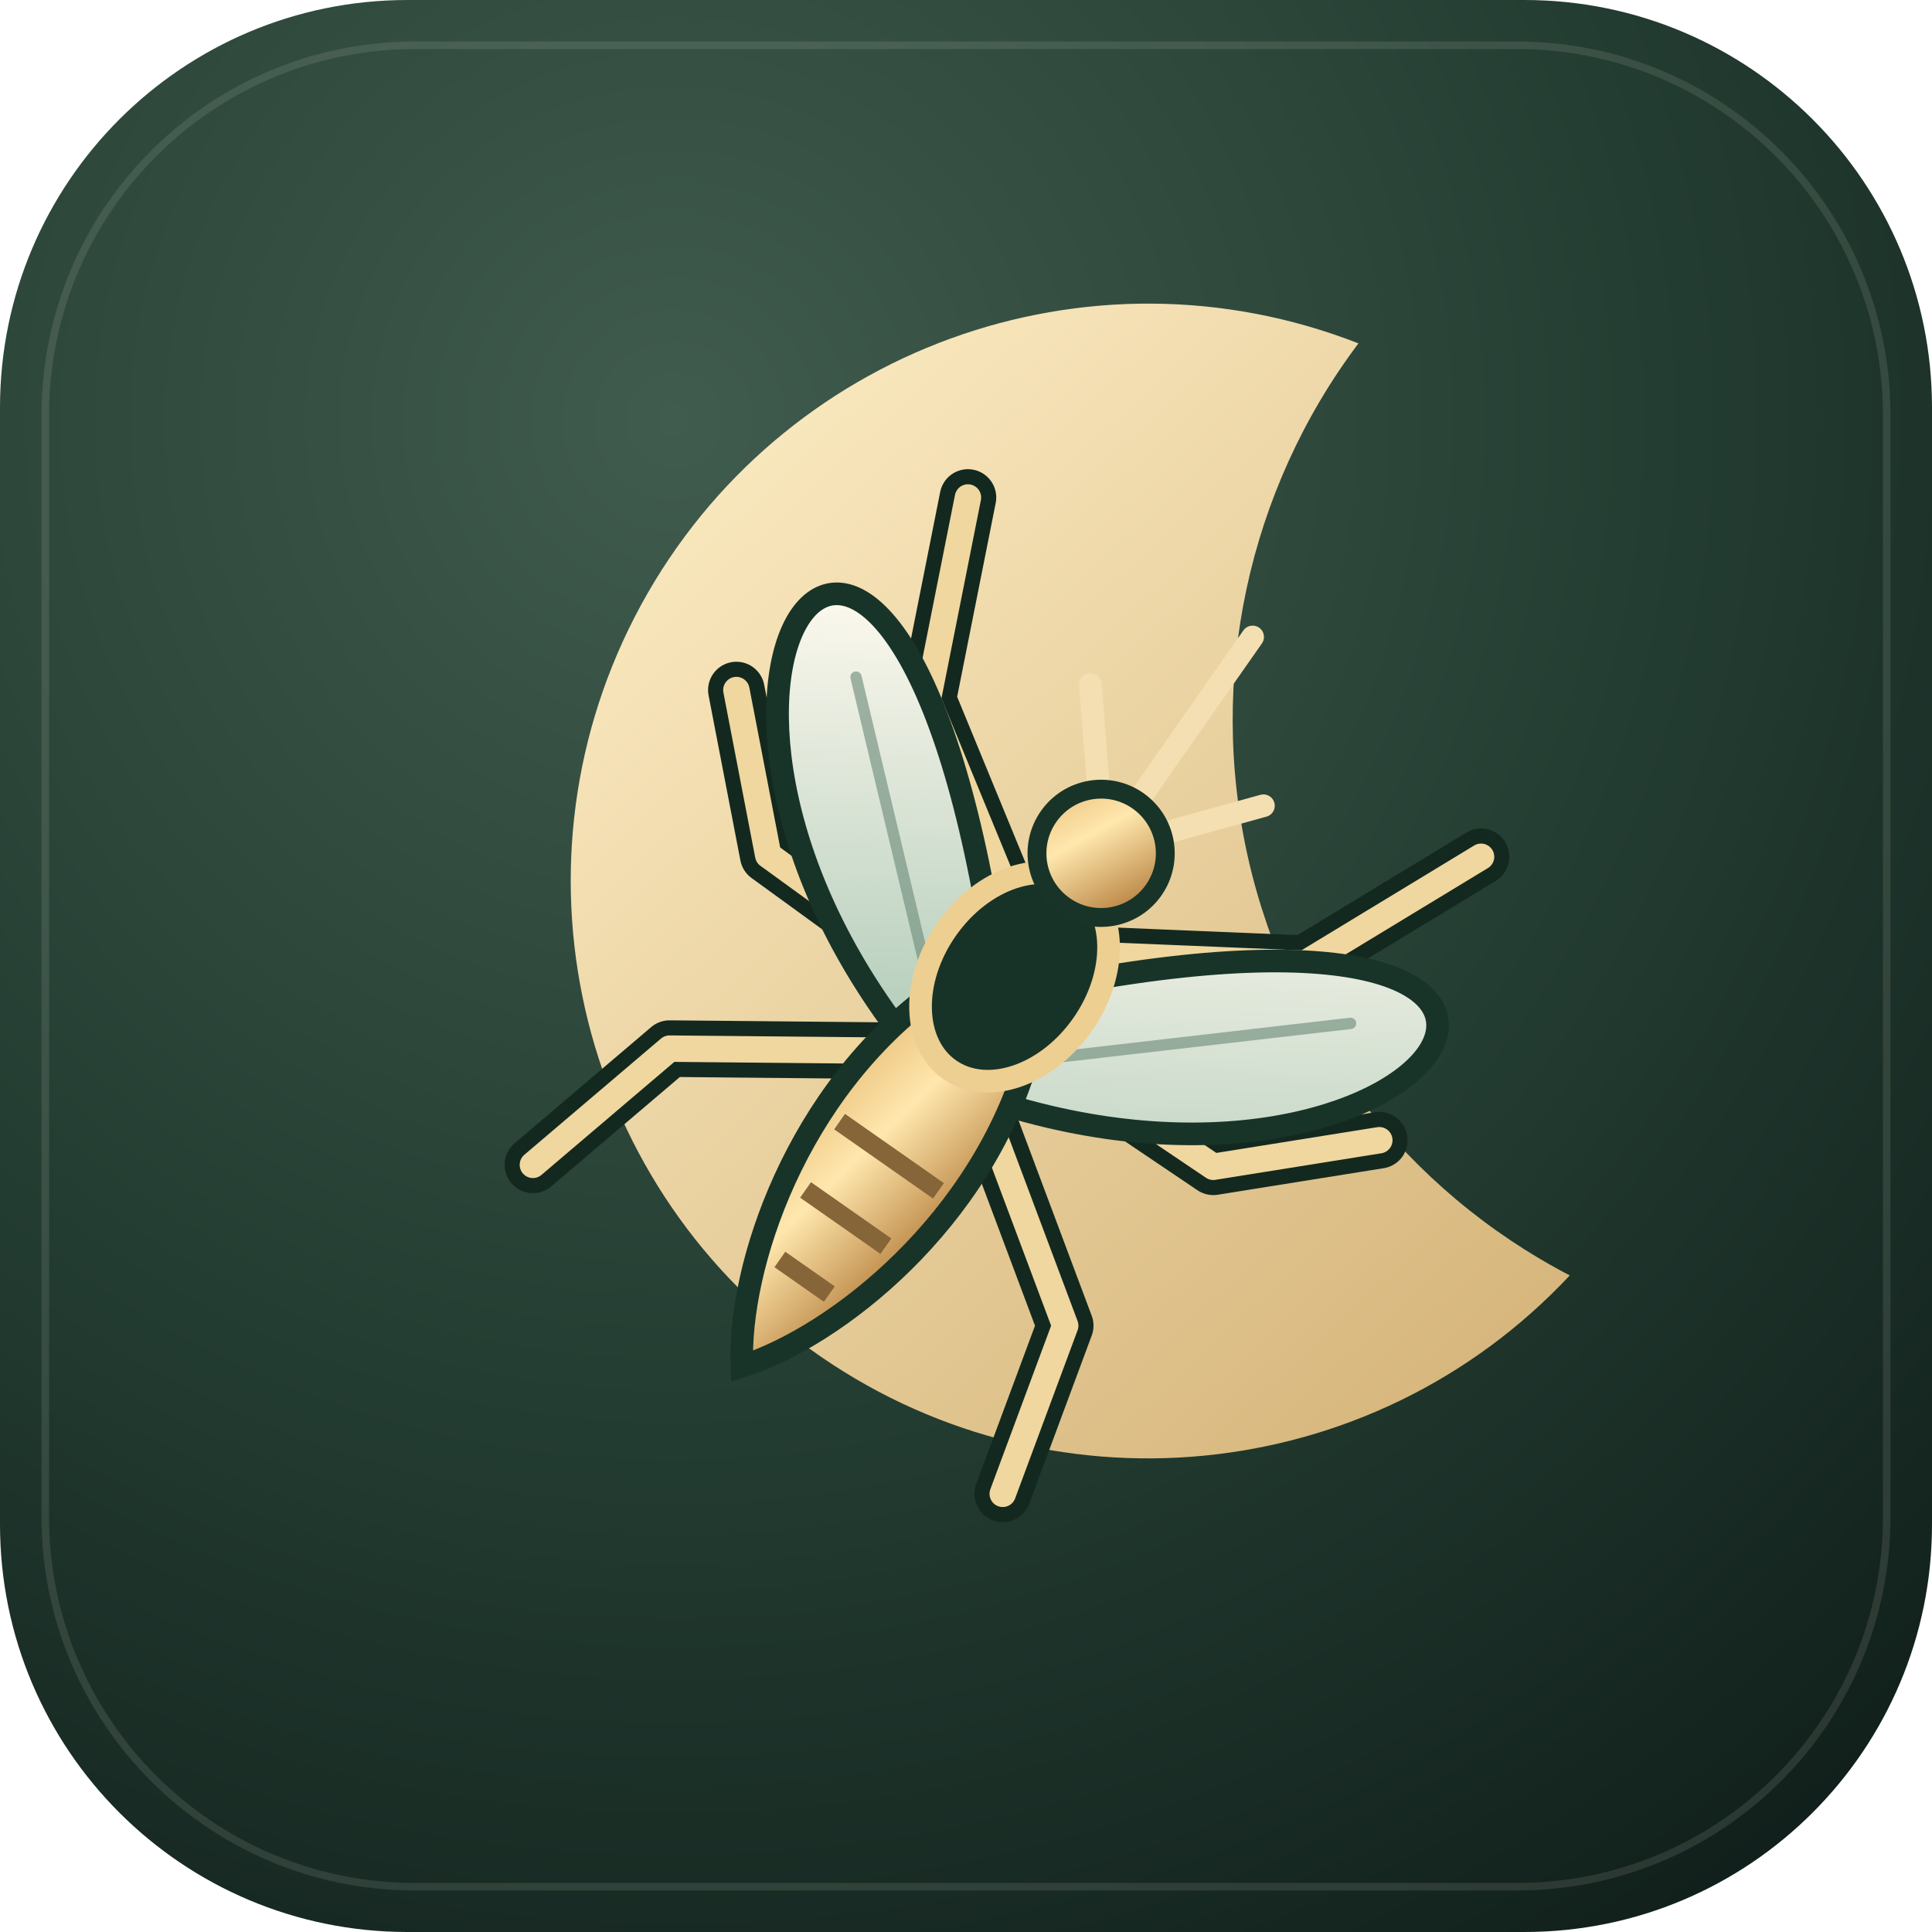
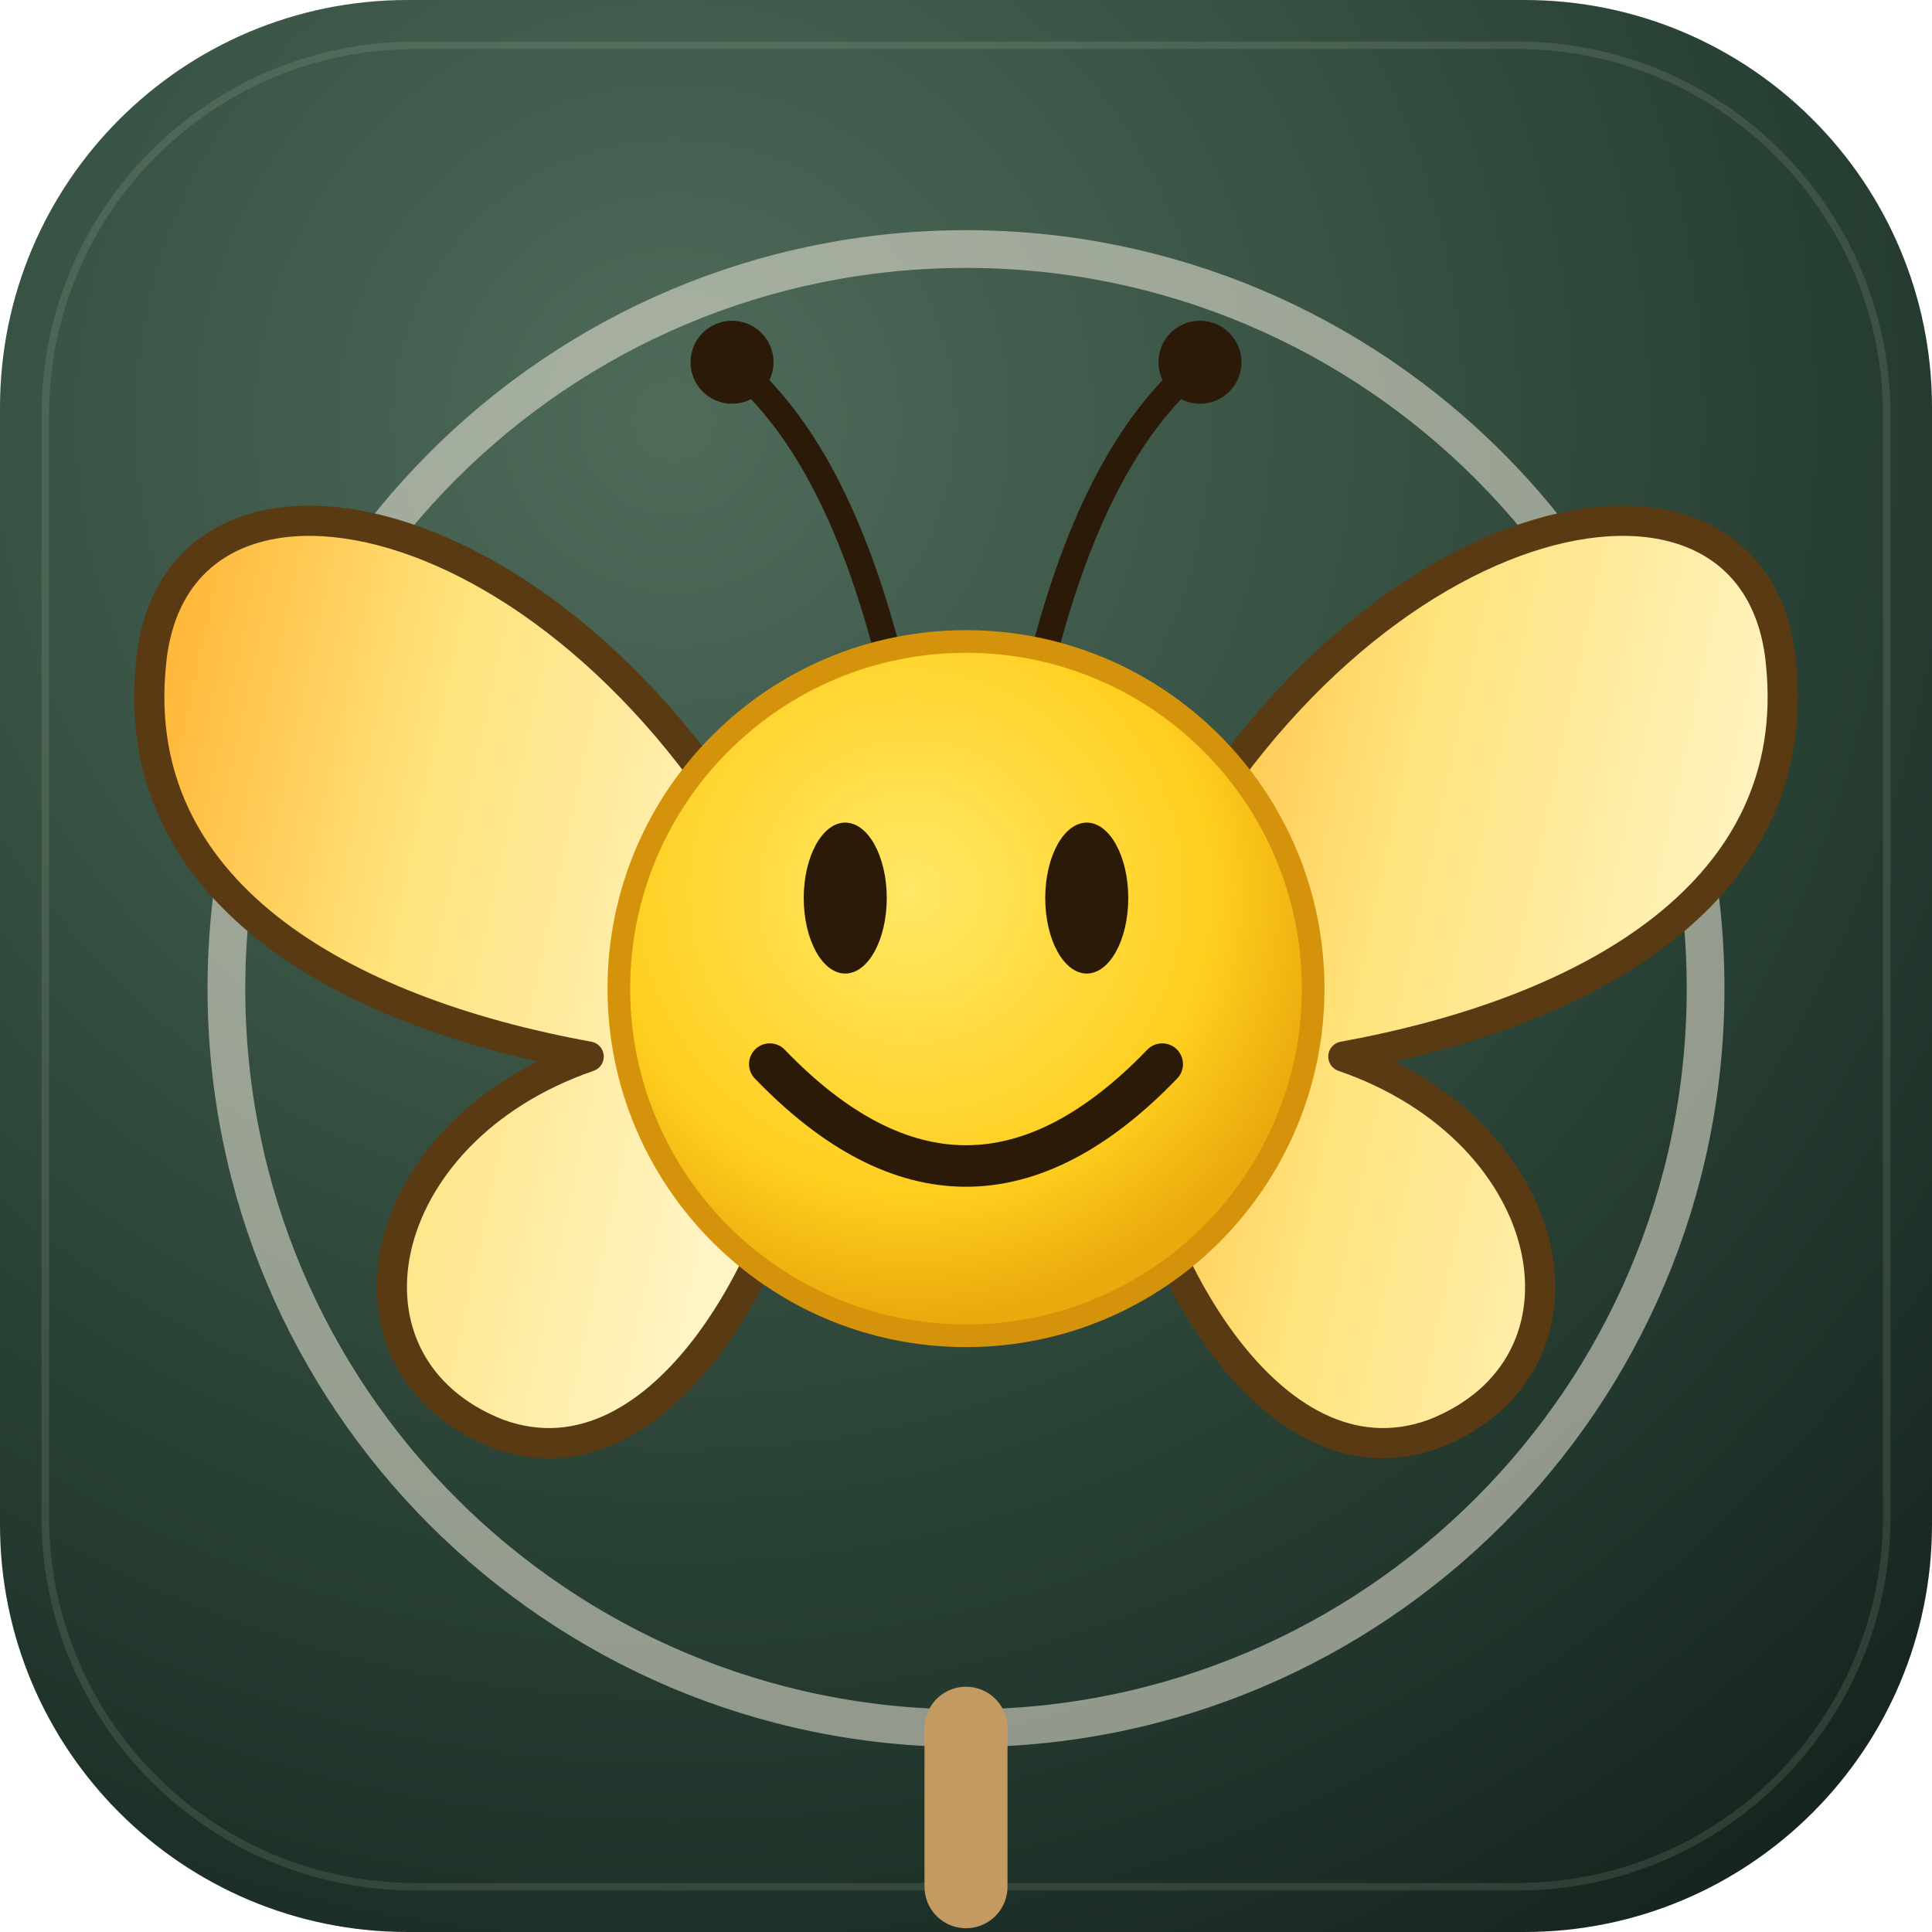
<svg xmlns="http://www.w3.org/2000/svg" viewBox="0 0 512 512">
  <defs>
-     <radialGradient id="night" cx="35%" cy="22%" r="95%">
-       <stop stop-color="#405c4e" />
-       <stop offset=".55" stop-color="#233c31" />
-       <stop offset="1" stop-color="#101e1a" />
+     <radialGradient id="sky" cx="35%" cy="22%" r="95%">
+       <stop stop-color="#4f6b5a" />
+       <stop offset=".55" stop-color="#2c4538" />
+       <stop offset="1" stop-color="#14231d" />
    </radialGradient>
-     <linearGradient id="moon" x2=".8" y2="1">
-       <stop stop-color="#fff0c9" />
-       <stop offset="1" stop-color="#d7b77d" />
-     </linearGradient>
-     <linearGradient id="wing" x2=".7" y2="1">
-       <stop stop-color="#fffaf0" />
-       <stop offset="1" stop-color="#bad1bf" />
-     </linearGradient>
-     <linearGradient id="body" x2="1" y2=".5">
-       <stop stop-color="#e7be78" />
-       <stop offset=".45" stop-color="#ffe7ad" />
-       <stop offset="1" stop-color="#bd8a49" />
+     <radialGradient id="face" cx="42%" cy="36%" r="62%">
+       <stop stop-color="#ffe866" />
+       <stop offset=".7" stop-color="#ffcf1f" />
+       <stop offset="1" stop-color="#eaa90c" />
+     </radialGradient>
+     <linearGradient id="wing" x2="1" y2=".3">
+       <stop stop-color="#ffb02e" />
+       <stop offset=".45" stop-color="#ffe27a" />
+       <stop offset="1" stop-color="#fff4c4" />
    </linearGradient>
  </defs>
-   <rect width="512" height="512" rx="108" fill="url(#night)" />
+   <rect width="512" height="512" rx="108" fill="url(#sky)" />
  <rect x="12" y="12" width="488" height="488" rx="98" fill="none" stroke="#e8e2d0" stroke-opacity=".12" stroke-width="2" />
-   <path d="M360 91a153 153 0 1 0 56 247A166 166 0 0 1 360 91Z" fill="url(#moon)" />
-   <g transform="translate(266 263) rotate(35)">
-     <g fill="none" stroke="#13291f" stroke-width="15" stroke-linecap="round" stroke-linejoin="round">
-       <path d="M-11-20-61-52-83-102M-14 7-72 6-104-25M-13 28-64 63-76 109M11-20 61-52 83-102M14 7 72 6 104-25M13 28 64 63 76 109" />
-     </g>
-     <g fill="none" stroke="#f0d79f" stroke-width="7" stroke-linecap="round" stroke-linejoin="round">
-       <path d="M-11-20-61-52-83-102M-14 7-72 6-104-25M-13 28-64 63-76 109M11-20 61-52 83-102M14 7 72 6 104-25M13 28 64 63 76 109" />
-     </g>
-     <g fill="url(#wing)" stroke="#183428" stroke-width="6">
-       <path d="M-9-8C-128-132-133-14-18 24-7 23-4 5-9-8Z" />
-       <path d="M9-8C128-132 133-14 18 24 7 23 4 5 9-8Z" />
-     </g>
-     <g fill="none" stroke="#718f7e" stroke-width="3" stroke-linecap="round" opacity=".65">
-       <path d="M-18 9-80-46M18 9 80-46" />
-     </g>
-     <path d="M-15 10C-30 53-16 100 0 121 16 100 30 53 15 10Z" fill="url(#body)" stroke="#183428" stroke-width="6" />
-     <path d="M-16 53h32M-13 73h26M-8 92H8" fill="none" stroke="#866539" stroke-width="5" />
-     <ellipse cy="-5" rx="22" ry="30" fill="#173328" stroke="#edcf92" stroke-width="6" />
-     <path d="M0-60V-115M-9-57-28-80M9-57 28-80" fill="none" stroke="#f4dfb2" stroke-width="6" stroke-linecap="round" />
-     <circle cy="-45" r="17" fill="url(#body)" stroke="#183428" stroke-width="5" />
+   <ellipse cx="256" cy="262" rx="196" ry="196" fill="none" stroke="#efe9da" stroke-opacity=".55" stroke-width="10" />
+   <path d="M256 458 L256 500" stroke="#c49a63" stroke-width="22" stroke-linecap="round" />
+   <g fill="url(#wing)" stroke="#5a3a12" stroke-width="8" stroke-linejoin="round">
+     <path d="M206 236 C150 130 46 110 40 176 C34 236 90 268 156 280 C98 300 86 362 132 380 C176 396 210 330 214 290 Z" />
+     <path d="M306 236 C362 130 466 110 472 176 C478 236 422 268 356 280 C414 300 426 362 380 380 C336 396 302 330 298 290 Z" />
  </g>
+   <g stroke="#2b1a08" stroke-width="7" fill="none" stroke-linecap="round">
+     <path d="M236 176 C226 136 212 112 196 98" />
+     <path d="M276 176 C286 136 300 112 316 98" />
+   </g>
+   <circle cx="194" cy="96" r="11" fill="#2b1a08" />
+   <circle cx="318" cy="96" r="11" fill="#2b1a08" />
+   <circle cx="256" cy="262" r="92" fill="url(#face)" stroke="#d4930a" stroke-width="6" />
+   <ellipse cx="224" cy="238" rx="11" ry="20" fill="#2b1a08" />
+   <ellipse cx="288" cy="238" rx="11" ry="20" fill="#2b1a08" />
+   <path d="M204 282 Q256 336 308 282" fill="none" stroke="#2b1a08" stroke-width="11" stroke-linecap="round" />
</svg>
